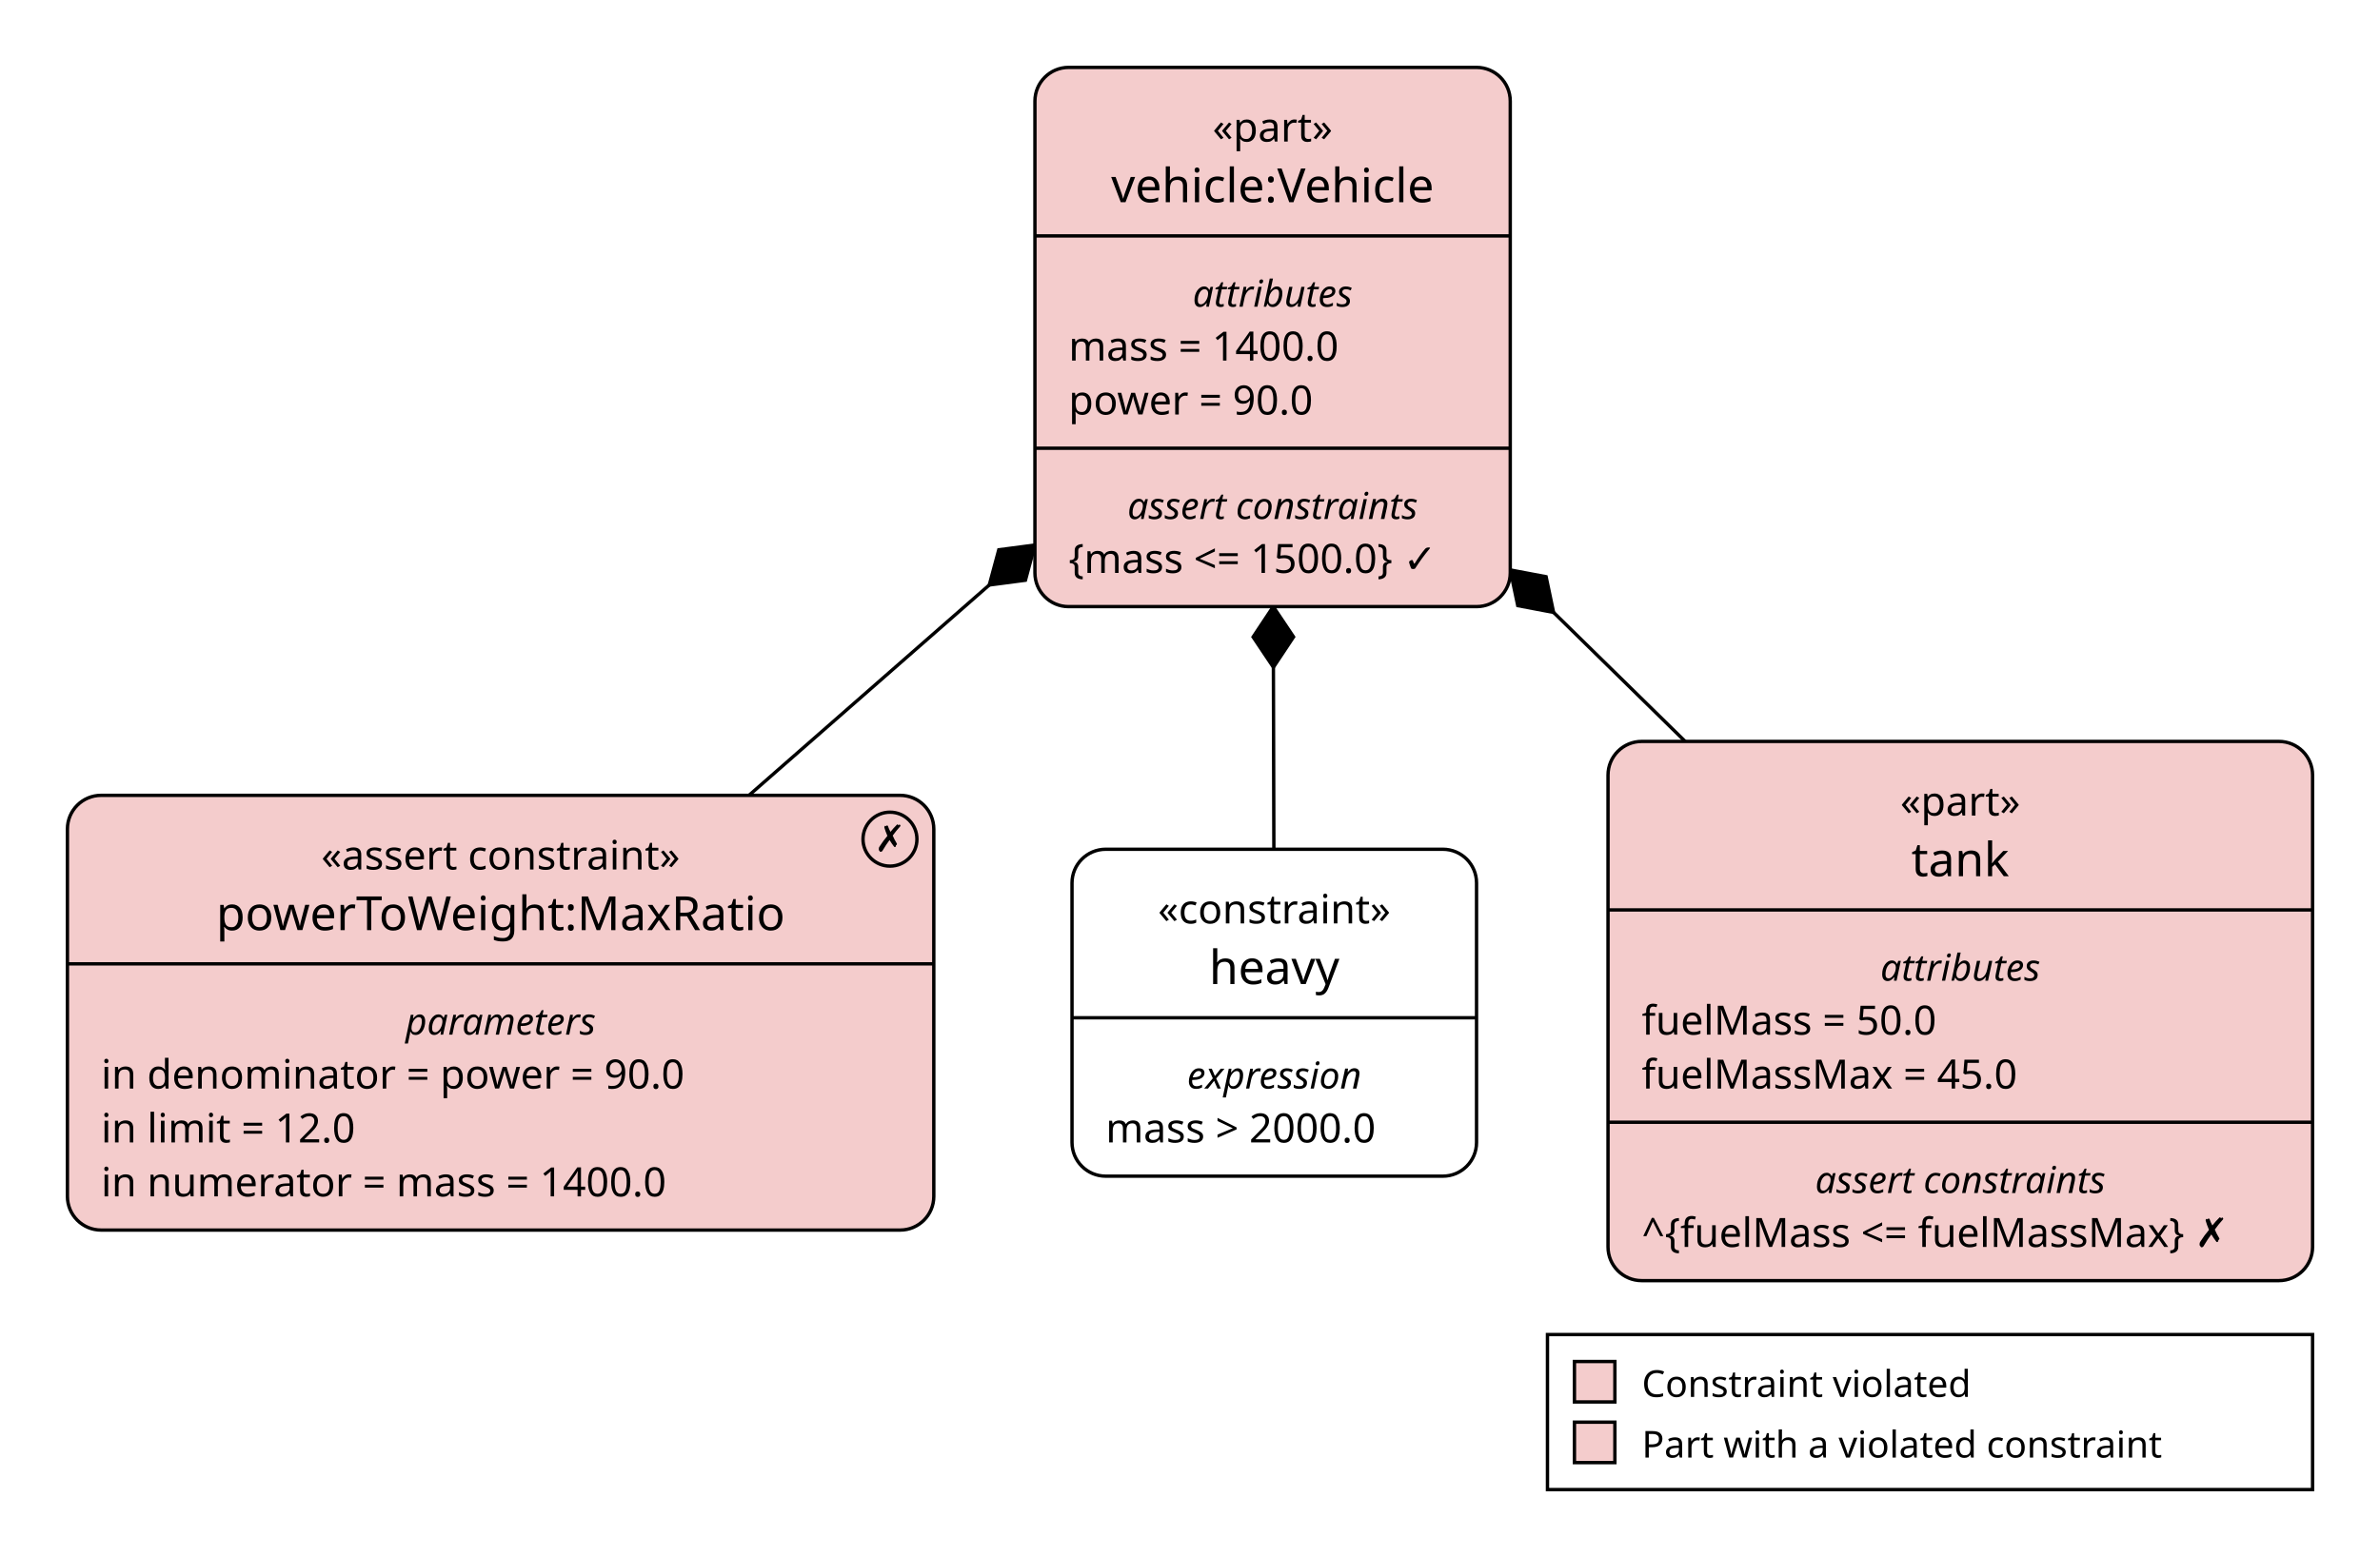
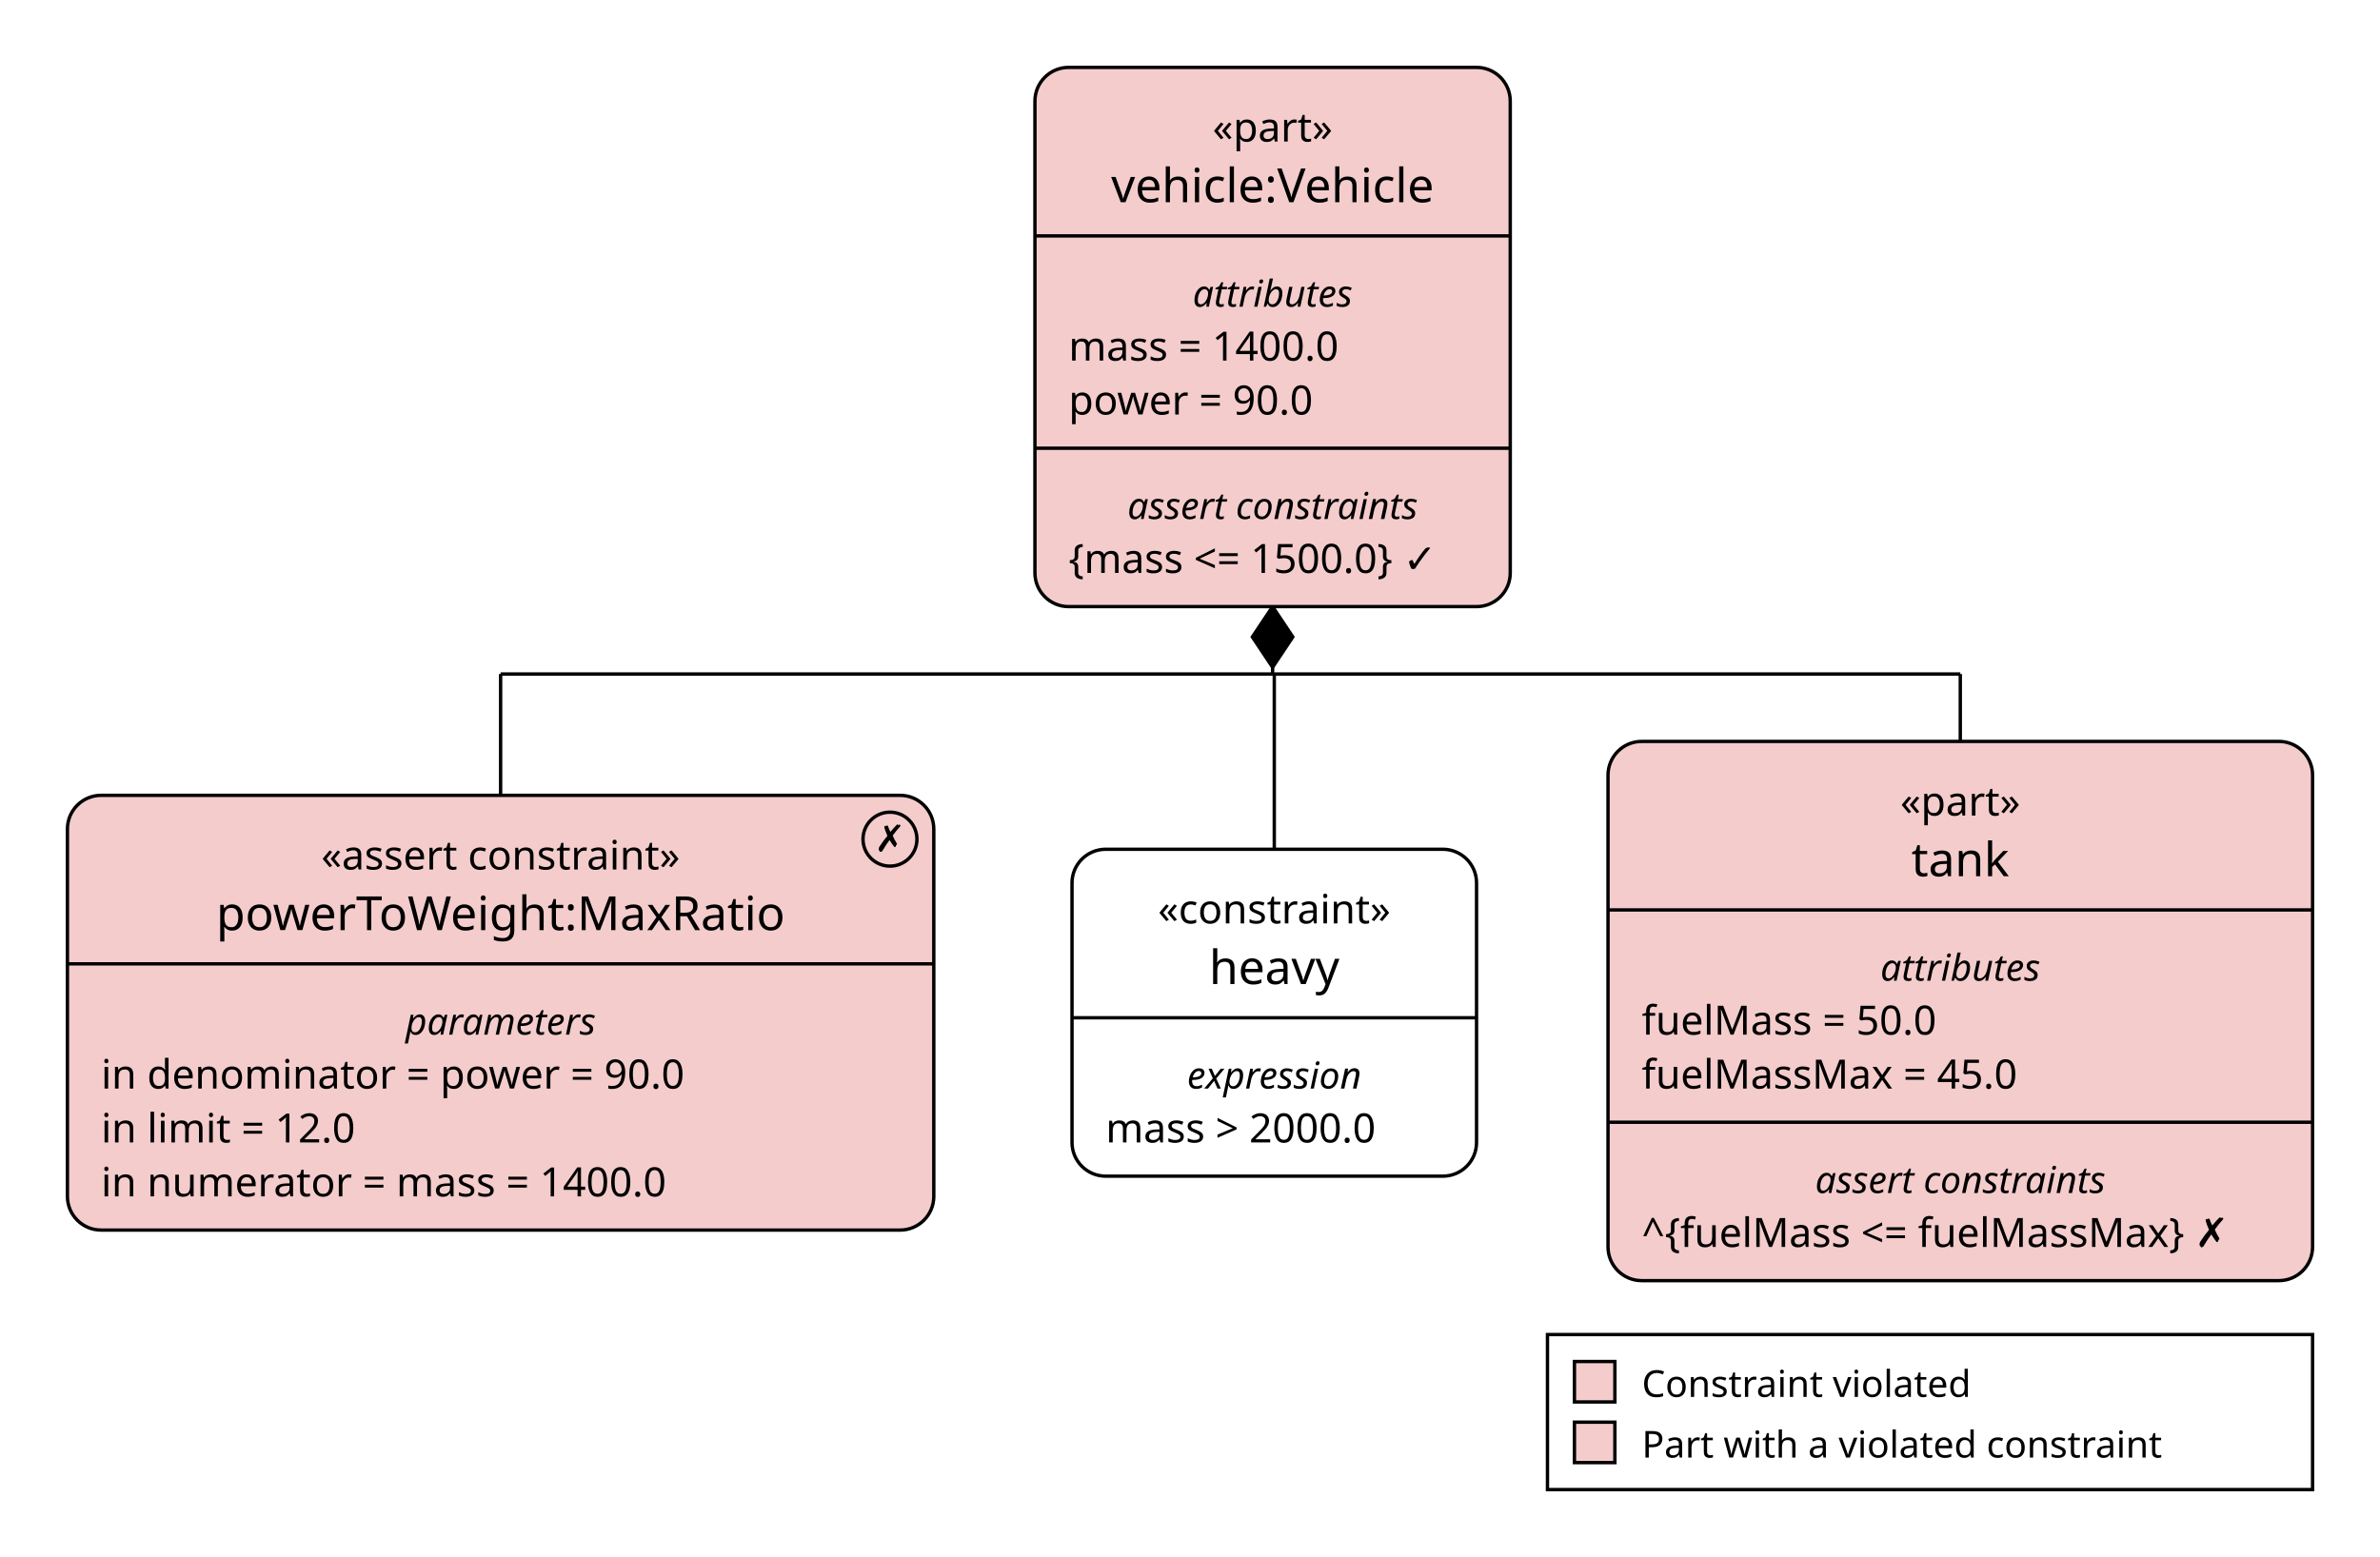
<svg xmlns="http://www.w3.org/2000/svg" width="706" height="462" viewBox="0 0 706 462" font-family="sans-serif">
  <rect x="0" y="0" width="706" height="462" fill="#ffffff" />
-   <polyline points="460.85,181.72 499.9,220" fill="none" stroke="#000000" />
-   <polygon points="448,169.12 450.23,179.7 460.85,181.72 458.63,171.13" fill="#000000" stroke="#000000" />
-   <polyline points="377.74,198 377.88,252" fill="none" stroke="#000000" />
-   <polygon points="377.7,180 371.72,189.01 377.74,198 383.72,188.99" fill="#000000" stroke="#000000" />
-   <polyline points="293.46,173.58 222.17,236" fill="none" stroke="#000000" />
-   <polygon points="307,161.73 296.28,163.14 293.46,173.58 304.18,172.17" fill="#000000" stroke="#000000" />
+   <polygon points="377.5,180 371.5,189 377.5,198 383.5,189" fill="#000000" stroke="#000000" />
+   <polyline points="377.5,198 377.5,200" fill="none" stroke="#000000" />
+   <polyline points="148.5,200 581.5,200" fill="none" stroke="#000000" />
+   <polyline points="581.5,200 581.5,220" fill="none" stroke="#000000" />
+   <polyline points="378,200 378,252" fill="none" stroke="#000000" />
+   <polyline points="148.5,200 148.5,236" fill="none" stroke="#000000" />
  <rect x="307" y="20" width="141" height="160" rx="10" fill="#f4cccc" stroke="#000000" />
  <text x="377.5" y="42" text-anchor="middle" font-size="12">«part»</text>
  <text x="377.5" y="60" text-anchor="middle" font-size="14">vehicle:Vehicle</text>
  <polyline points="307,70 448,70" fill="none" stroke="#000000" />
  <text x="377.5" y="91" text-anchor="middle" font-size="11" font-style="italic">attributes</text>
  <text x="317" y="107" text-anchor="start" font-size="12">mass = 1400.0</text>
  <text x="317" y="123" text-anchor="start" font-size="12">power = 90.0</text>
  <polyline points="307,133 448,133" fill="none" stroke="#000000" />
  <text x="377.5" y="154" text-anchor="middle" font-size="11" font-style="italic">assert constraints</text>
  <text x="317" y="170" text-anchor="start" font-size="12">{mass &lt;= 1500.0} ✓</text>
  <rect x="477" y="220" width="209" height="160" rx="10" fill="#f4cccc" stroke="#000000" />
  <text x="581.5" y="242" text-anchor="middle" font-size="12">«part»</text>
  <text x="581.5" y="260" text-anchor="middle" font-size="14">tank</text>
  <polyline points="477,270 686,270" fill="none" stroke="#000000" />
  <text x="581.5" y="291" text-anchor="middle" font-size="11" font-style="italic">attributes</text>
  <text x="487" y="307" text-anchor="start" font-size="12">fuelMass = 50.0</text>
  <text x="487" y="323" text-anchor="start" font-size="12">fuelMassMax = 45.0</text>
  <polyline points="477,333 686,333" fill="none" stroke="#000000" />
  <text x="581.5" y="354" text-anchor="middle" font-size="11" font-style="italic">assert constraints</text>
  <text x="487" y="370" text-anchor="start" font-size="12">^{fuelMass &lt;= fuelMassMax} ✗</text>
  <rect x="318" y="252" width="120" height="97" rx="10" fill="#ffffff" stroke="#000000" />
  <text x="378" y="274" text-anchor="middle" font-size="12">«constraint»</text>
  <text x="378" y="292" text-anchor="middle" font-size="14">heavy</text>
  <polyline points="318,302 438,302" fill="none" stroke="#000000" />
  <text x="378" y="323" text-anchor="middle" font-size="11" font-style="italic">expression</text>
  <text x="328" y="339" text-anchor="start" font-size="12">mass &gt; 2000.0</text>
  <rect x="20" y="236" width="257" height="129" rx="10" fill="#f4cccc" stroke="#000000" />
  <text x="148.5" y="258" text-anchor="middle" font-size="12">«assert constraint»</text>
  <text x="148.5" y="276" text-anchor="middle" font-size="14">powerToWeight:MaxRatio</text>
  <rect x="256" y="241" width="16" height="16" rx="8" fill="none" stroke="#000000" />
  <text x="264" y="252.67" text-anchor="middle" font-size="11">✗</text>
  <polyline points="20,286 277,286" fill="none" stroke="#000000" />
  <text x="148.5" y="307" text-anchor="middle" font-size="11" font-style="italic">parameters</text>
  <text x="30" y="323" text-anchor="start" font-size="12">in denominator = power = 90.0</text>
  <text x="30" y="339" text-anchor="start" font-size="12">in limit = 12.0</text>
  <text x="30" y="355" text-anchor="start" font-size="12">in numerator = mass = 1400.0</text>
  <rect x="459.04" y="396" width="226.96" height="46" fill="#ffffff" stroke="#000000" />
  <rect x="467.04" y="404" width="12" height="12" fill="#f4cccc" stroke="#000000" />
  <text x="487.04" y="414.5" text-anchor="start" font-size="11">Constraint violated</text>
  <rect x="467.04" y="422" width="12" height="12" fill="#f4cccc" stroke="#000000" />
  <text x="487.04" y="432.5" text-anchor="start" font-size="11">Part with a violated constraint</text>
</svg>
